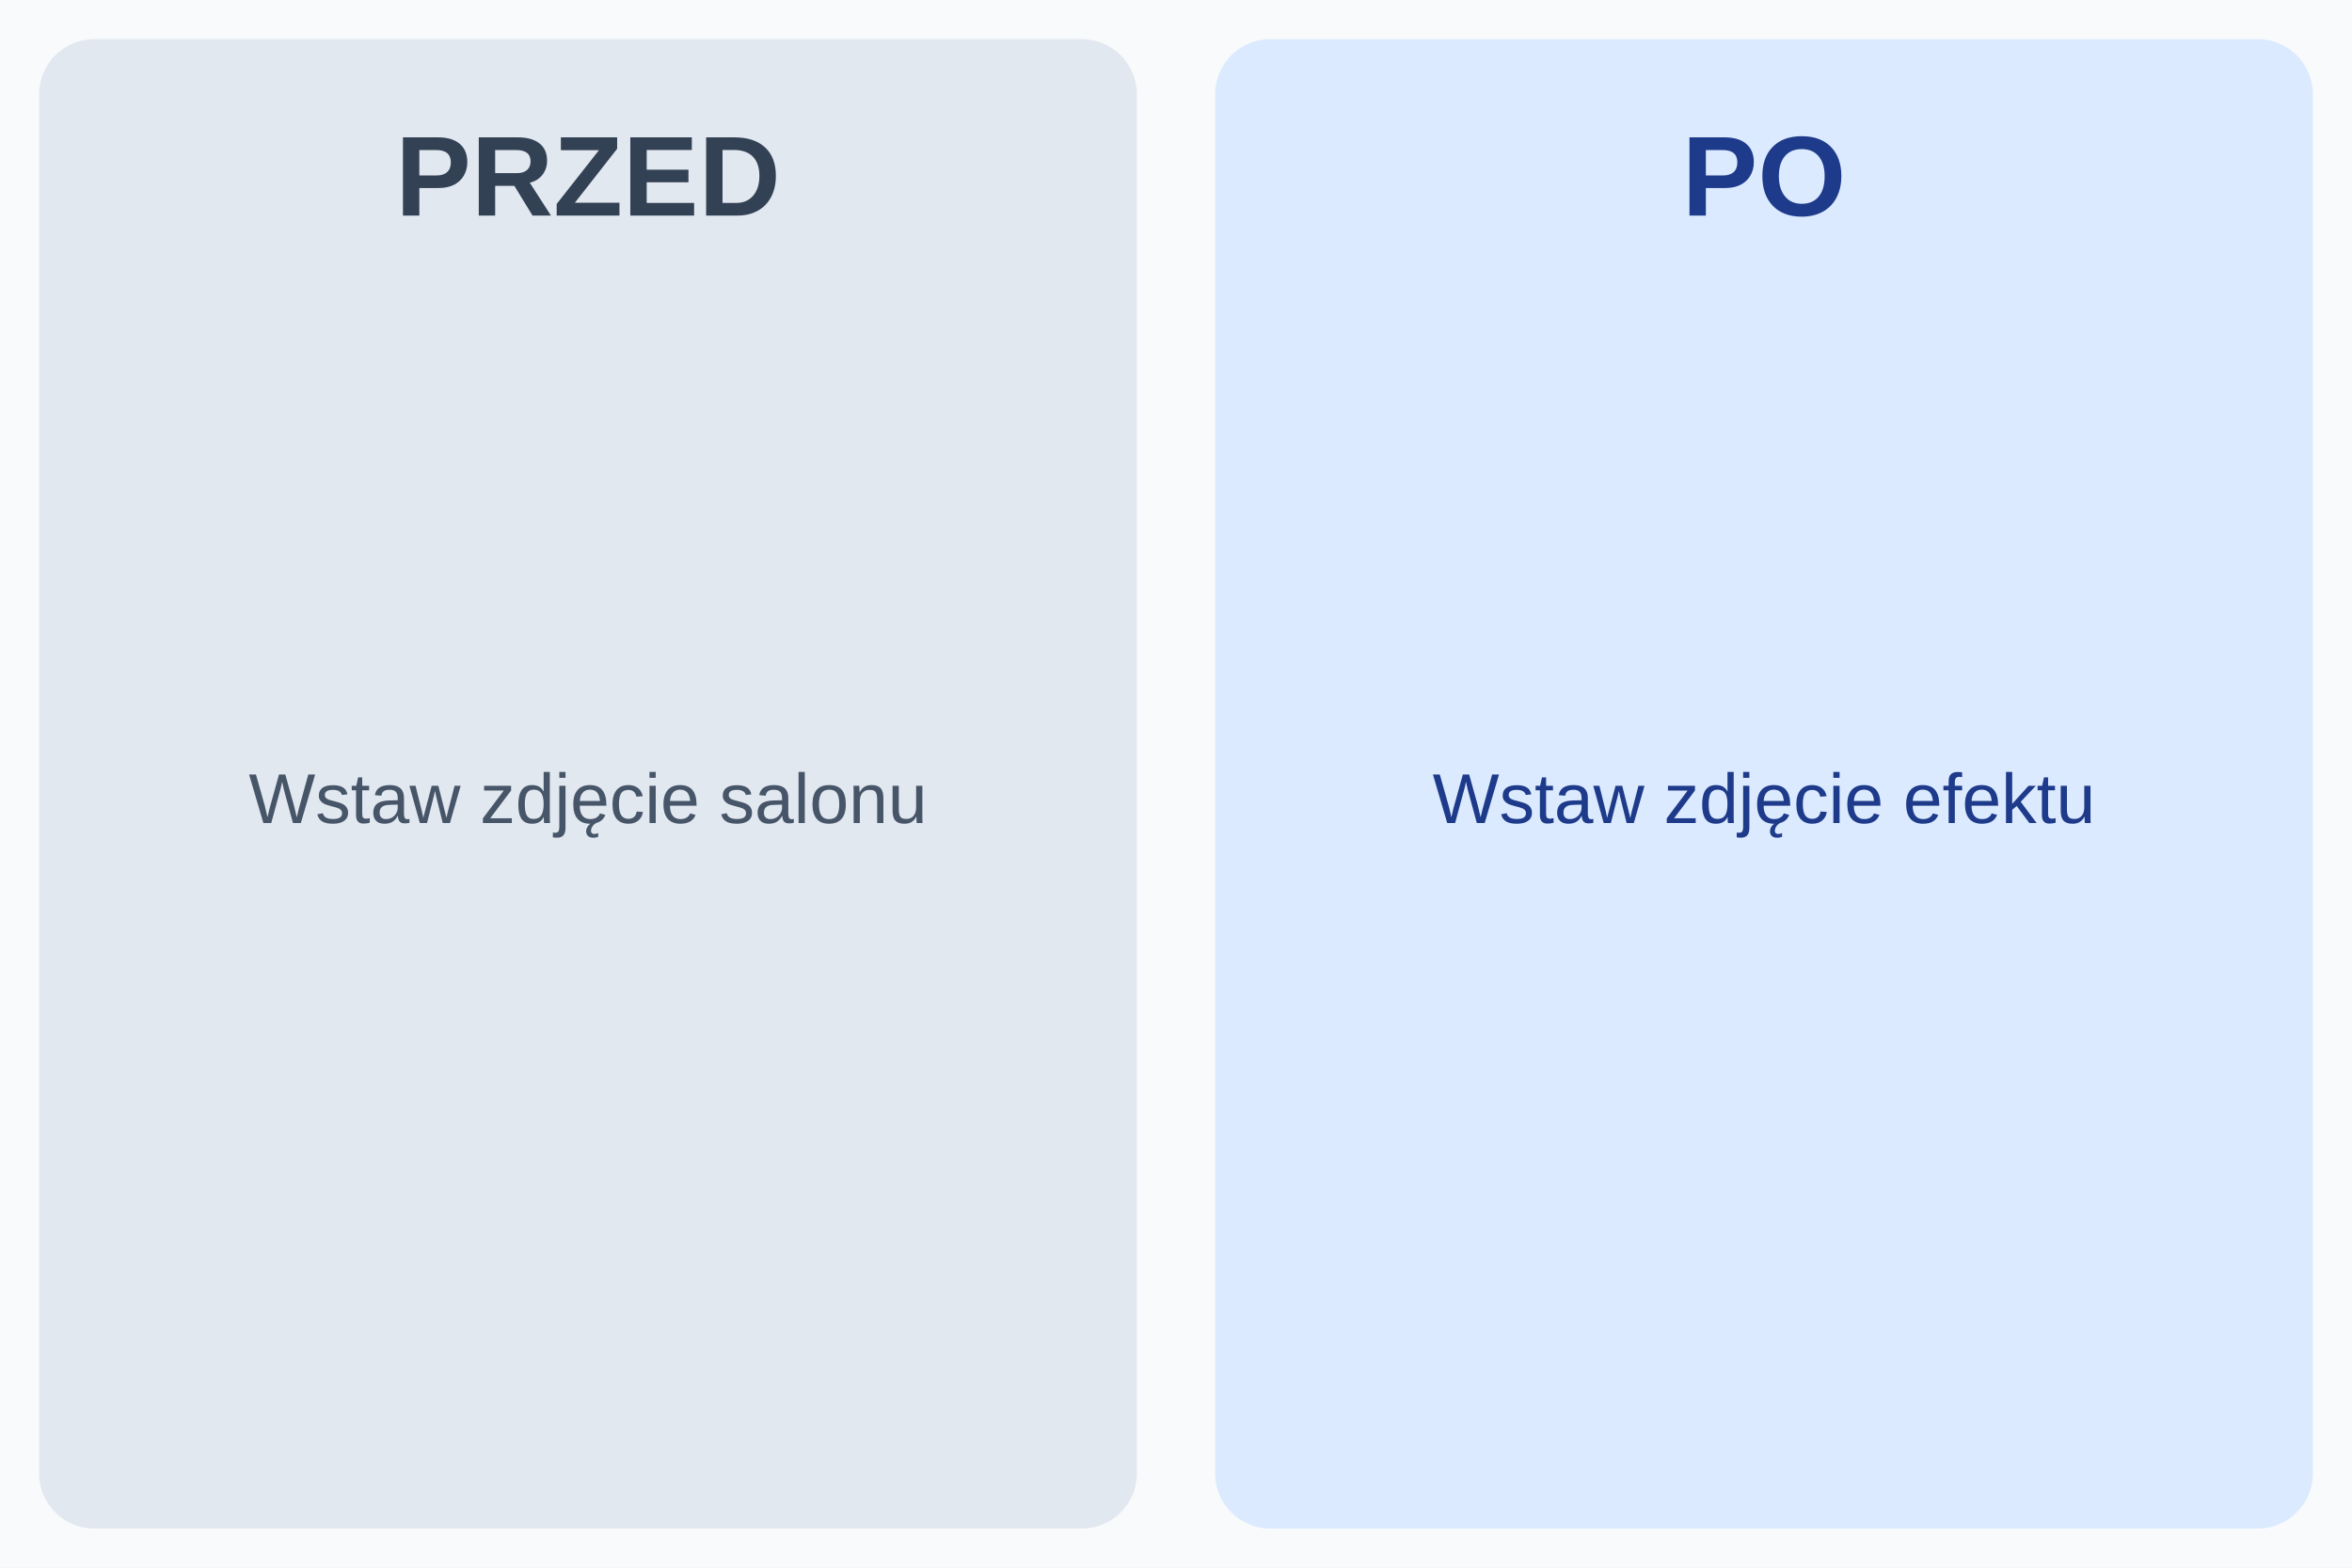
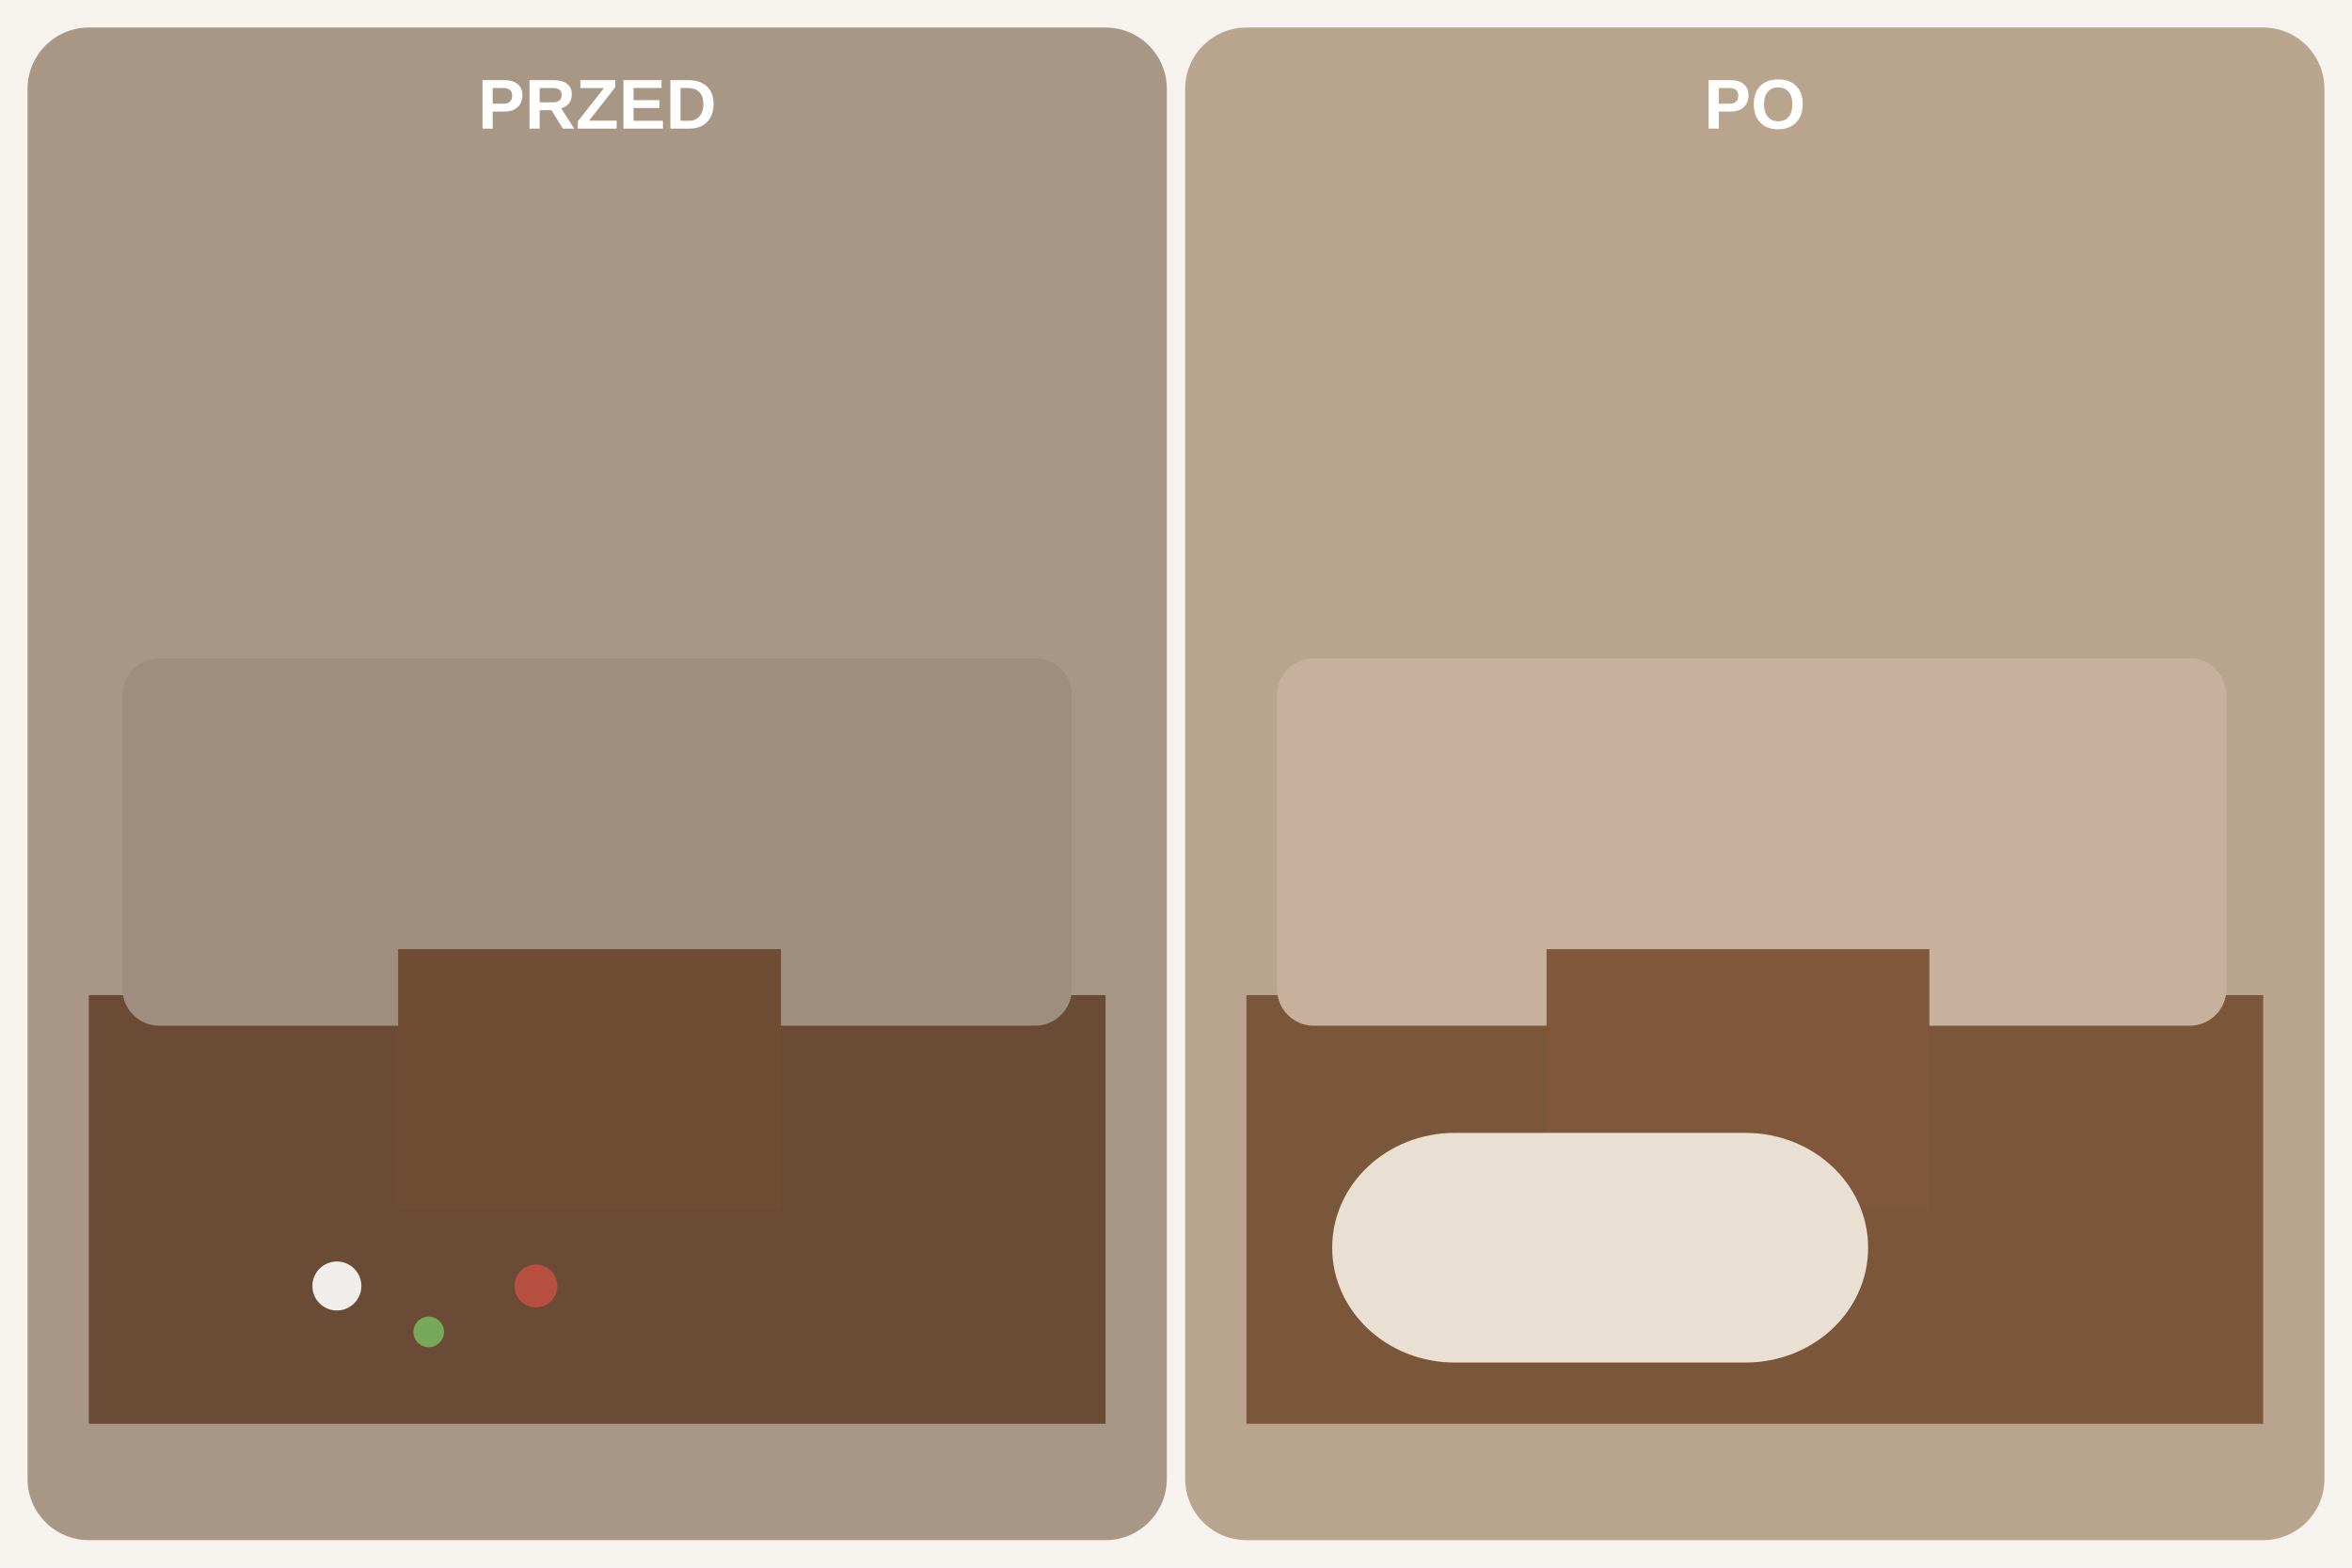
- <svg xmlns="http://www.w3.org/2000/svg" width="1200" height="800" viewBox="0 0 1200 800" role="img" aria-label="Przed i po - salon">
-   <rect width="1200" height="800" fill="#f8fafc" />
-   <rect x="20" y="20" width="560" height="760" rx="28" fill="#e2e8f0" />
-   <rect x="620" y="20" width="560" height="760" rx="28" fill="#dbeafe" />
-   <text x="300" y="110" text-anchor="middle" font-family="Arial, sans-serif" font-size="58" font-weight="700" fill="#334155">PRZED</text>
-   <text x="900" y="110" text-anchor="middle" font-family="Arial, sans-serif" font-size="58" font-weight="700" fill="#1e3a8a">PO</text>
-   <text x="300" y="420" text-anchor="middle" font-family="Arial, sans-serif" font-size="36" fill="#475569">Wstaw zdjęcie salonu</text>
-   <text x="900" y="420" text-anchor="middle" font-family="Arial, sans-serif" font-size="36" fill="#1e3a8a">Wstaw zdjęcie efektu</text>
+ <svg xmlns="http://www.w3.org/2000/svg" width="1536" height="1024" viewBox="0 0 1536 1024" role="img" aria-label="Salon przed i po sprzątaniu">
+   <rect width="1536" height="1024" fill="#f6f2ed" />
+   <rect x="18" y="18" width="744" height="988" rx="40" fill="#a99786" />
+   <rect x="774" y="18" width="744" height="988" rx="40" fill="#b9a58e" />
+   <rect x="58" y="650" width="664" height="280" fill="#6a4b35" />
+   <rect x="814" y="650" width="664" height="280" fill="#7a563b" />
+   <rect x="80" y="430" width="620" height="240" rx="24" fill="#9f8d7e" />
+   <rect x="834" y="430" width="620" height="240" rx="24" fill="#c8b19c" />
+   <rect x="260" y="620" width="250" height="170" fill="#6f4d34" />
+   <rect x="1010" y="620" width="250" height="170" fill="#80573a" />
+   <circle cx="220" cy="840" r="16" fill="#ffffff" opacity="0.9" />
+   <circle cx="280" cy="870" r="10" fill="#7abf63" opacity="0.8" />
+   <circle cx="350" cy="840" r="14" fill="#ca5144" opacity="0.8" />
+   <rect x="870" y="740" width="350" height="150" rx="80" fill="#e9dfd2" />
+   <text x="390" y="84" text-anchor="middle" font-family="Arial, sans-serif" font-size="46" font-weight="700" fill="#ffffff">PRZED</text>
+   <text x="1146" y="84" text-anchor="middle" font-family="Arial, sans-serif" font-size="46" font-weight="700" fill="#ffffff">PO</text>
</svg>
